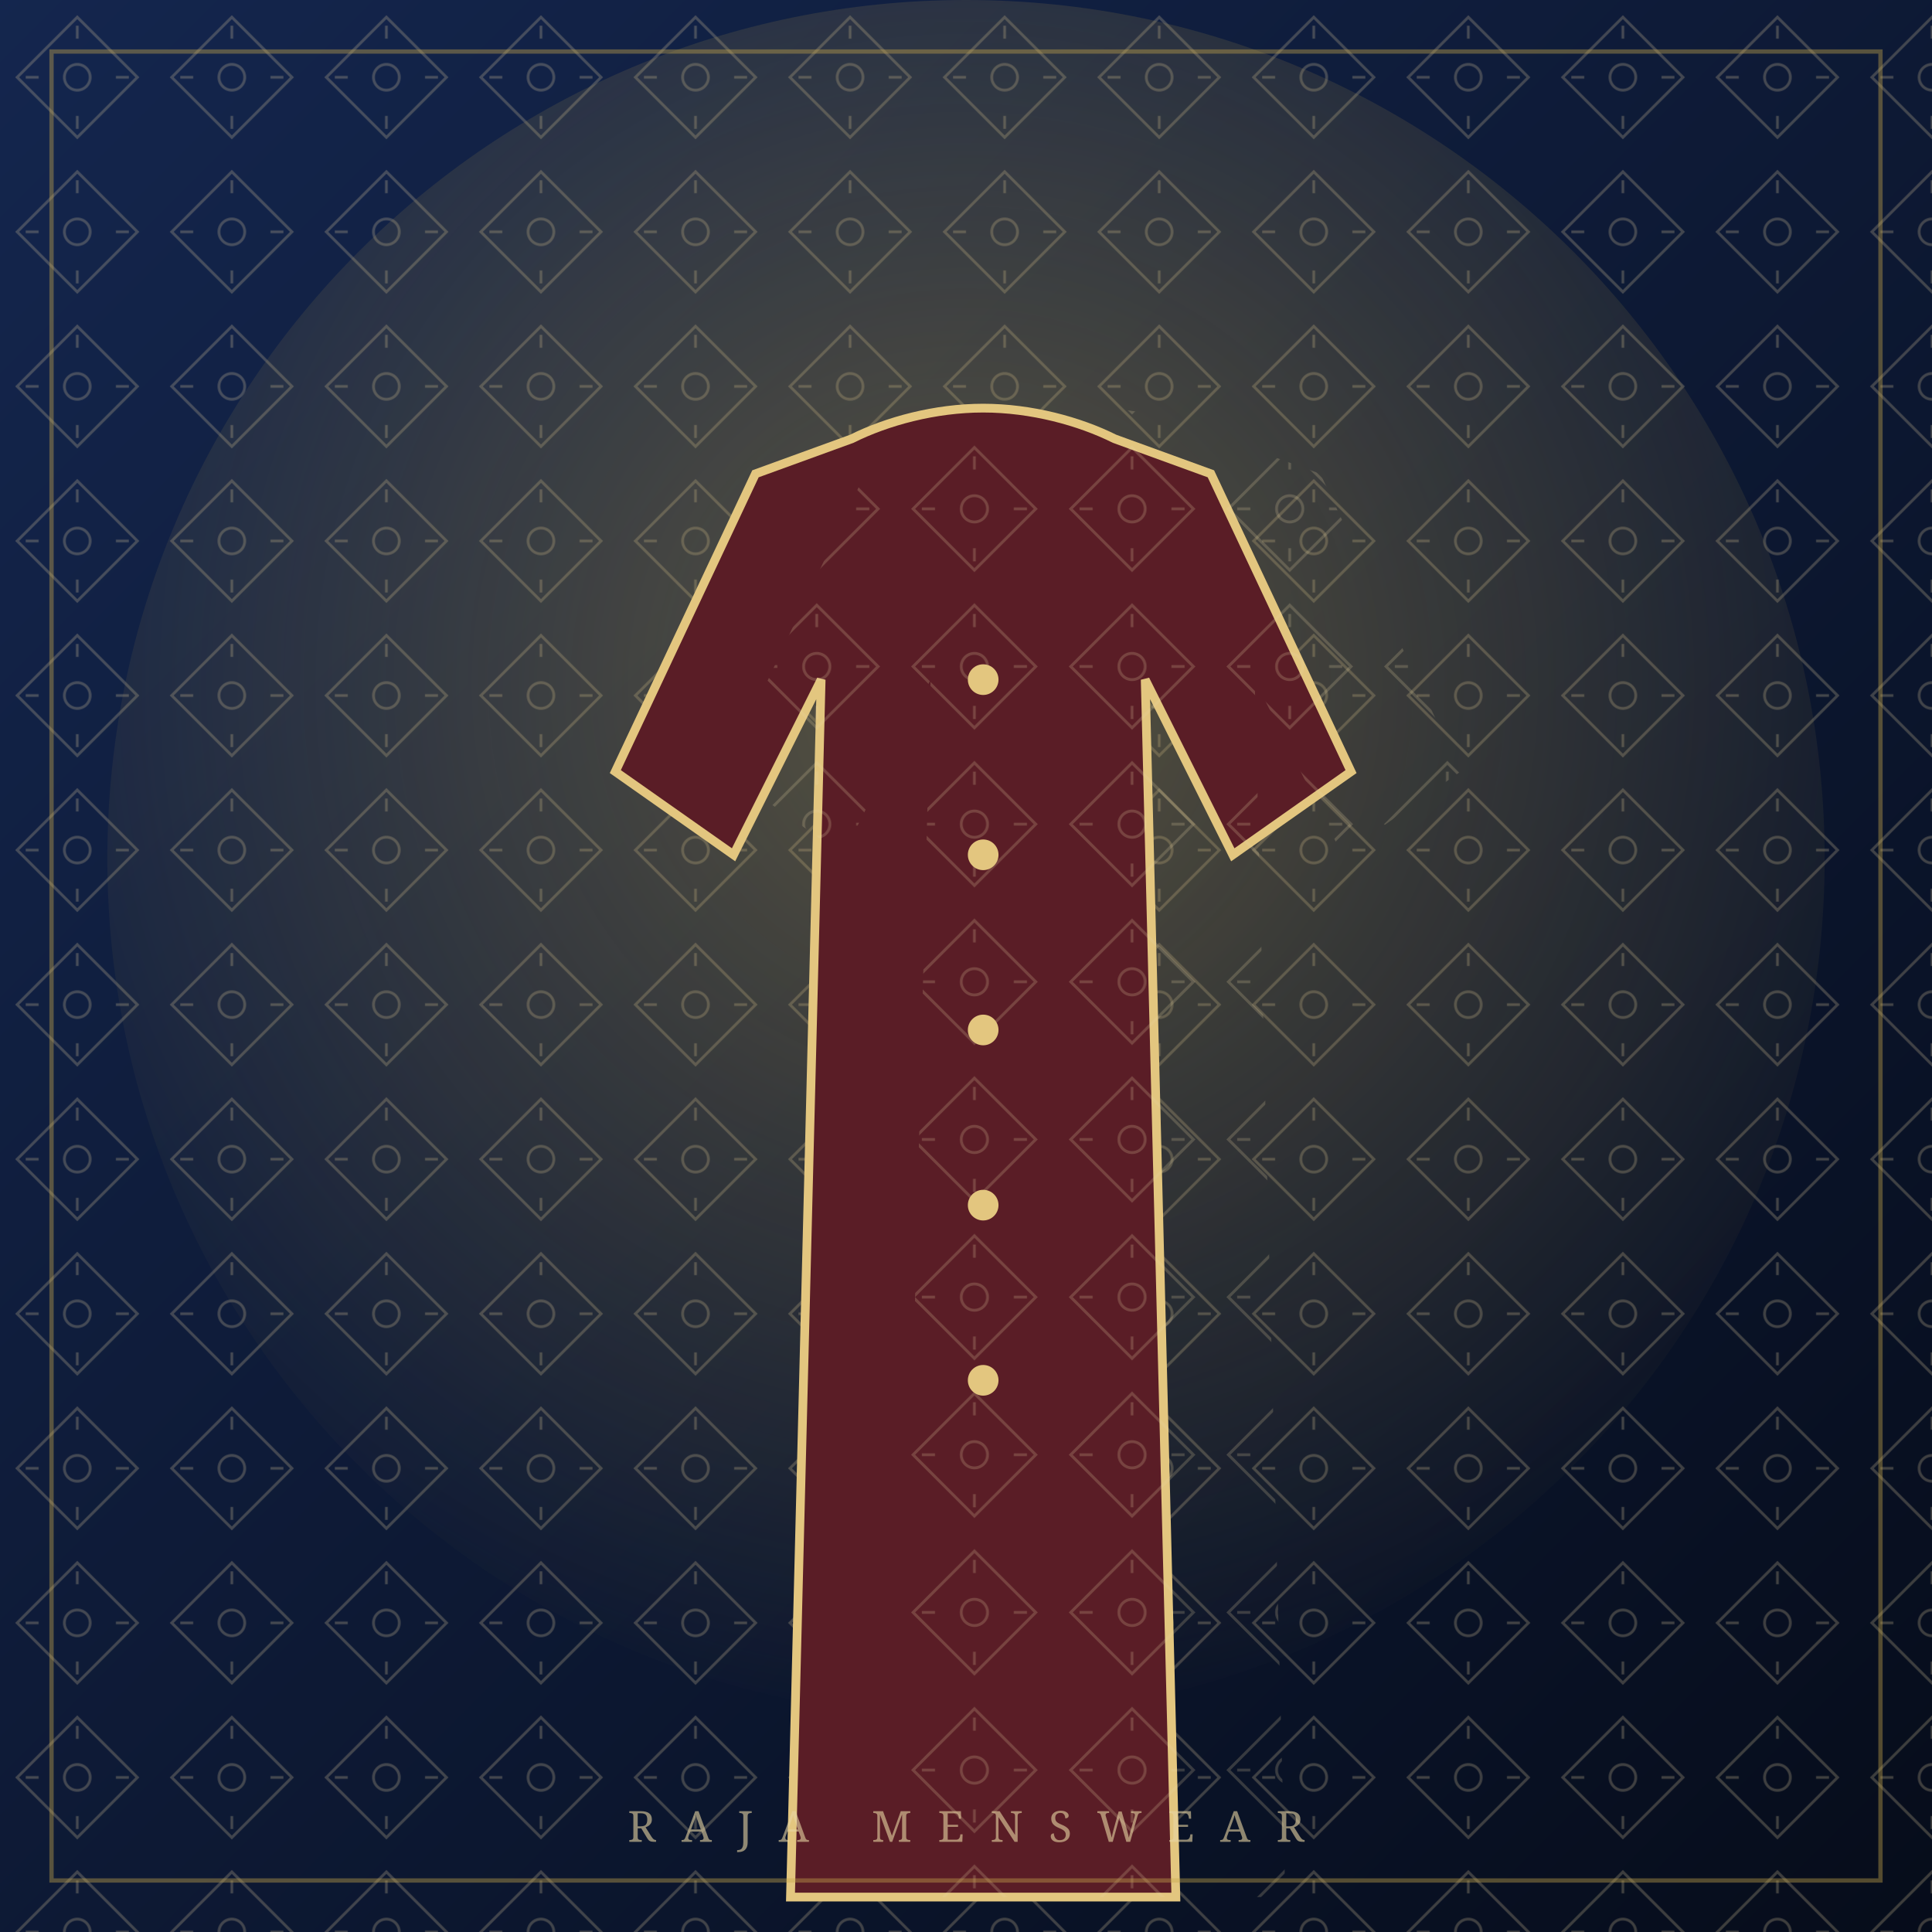
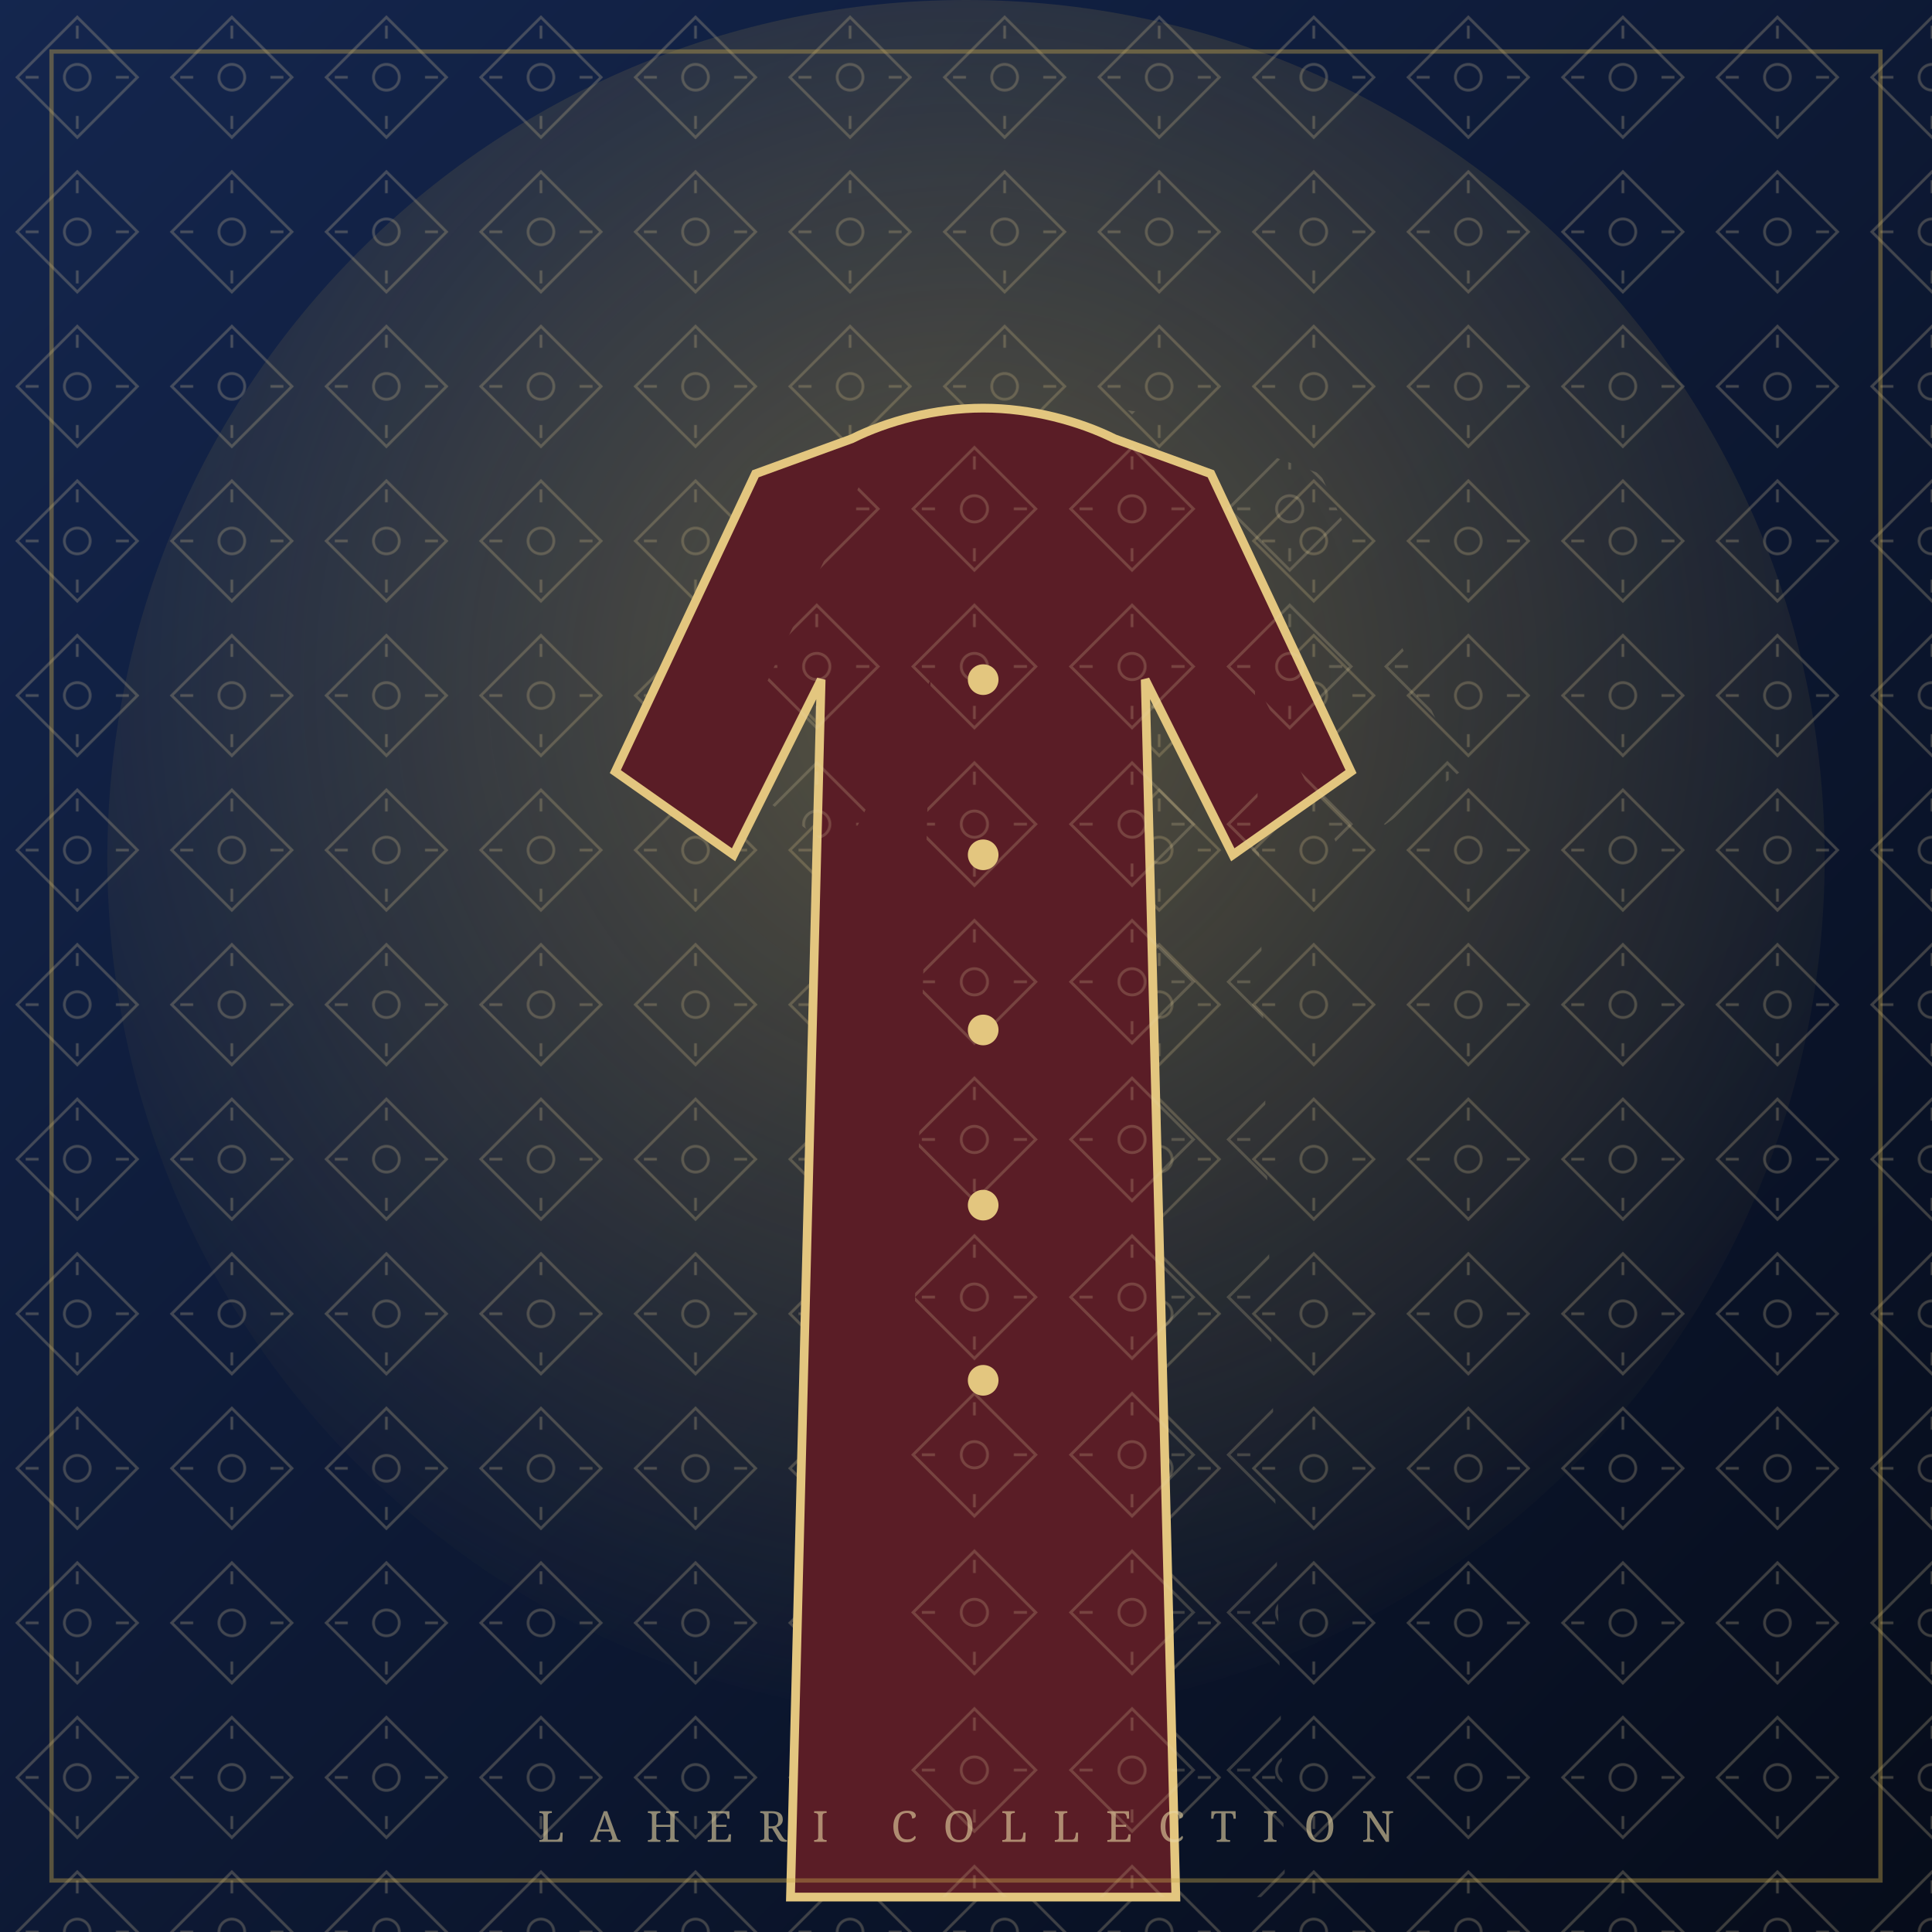
<svg xmlns="http://www.w3.org/2000/svg" viewBox="0 0 900 900" width="900" height="900">
  <defs>
    <linearGradient id="pbg" x1="0" y1="0" x2="1" y2="1">
      <stop offset="0" stop-color="#14264e" />
      <stop offset="0.6" stop-color="#0c1730" />
      <stop offset="1" stop-color="#060c1a" />
    </linearGradient>
    <radialGradient id="pglow" cx="0.5" cy="0.4" r="0.6">
      <stop offset="0" stop-color="#c9a84c" stop-opacity="0.4" />
      <stop offset="1" stop-color="#c9a84c" stop-opacity="0" />
    </radialGradient>
    <pattern id="pz" width="72" height="72" patternUnits="userSpaceOnUse">
      <g fill="none" stroke="#e8d5a3" stroke-width="1.3" opacity="0.3">
        <path d="M36 8 64 36 36 64 8 36Z" />
        <circle cx="36" cy="36" r="6" />
        <path d="M36 18v-6M36 60v-6M18 36h-6M60 36h-6" />
      </g>
    </pattern>
    <clipPath id="pc">
      <path d="M400 206 C378 206 356 212 340 220 L296 236 L232 372 L286 410 L326 330 L312 886 L488 886 L474 330 L514 410 L568 372 L504 236 L460 220 C444 212 422 206 400 206 Z" transform="translate(50 0)" />
    </clipPath>
  </defs>
  <rect width="900" height="900" fill="url(#pbg)" />
  <rect width="900" height="900" fill="url(#pz)" opacity="0.8" />
  <circle cx="450" cy="400" r="400" fill="url(#pglow)" />
  <g transform="translate(50 -20) scale(1.02)">
    <path d="M400 206 C378 206 356 212 340 220 L296 236 L232 372 L286 410 L326 330 L312 886 L488 886 L474 330 L514 410 L568 372 L504 236 L460 220 C444 212 422 206 400 206 Z" fill="#5a1d26" stroke="#e3c67f" stroke-width="4" />
    <g clip-path="url(#pc)">
      <rect width="800" height="1000" fill="url(#pz)" opacity="0.7" />
    </g>
    <circle cx="400" cy="330" r="7" fill="#e3c67f" />
    <circle cx="400" cy="410" r="7" fill="#e3c67f" />
    <circle cx="400" cy="490" r="7" fill="#e3c67f" />
    <circle cx="400" cy="570" r="7" fill="#e3c67f" />
    <circle cx="400" cy="650" r="7" fill="#e3c67f" />
  </g>
  <rect x="24" y="24" width="852" height="852" fill="none" stroke="#c9a84c" stroke-opacity="0.4" stroke-width="2" />
-   <text x="450" y="858" text-anchor="middle" font-family="Georgia, serif" font-size="20" letter-spacing="12" fill="#e8d5a3" opacity="0.6">RAJA MENSWEAR</text>
+   <text x="450" y="858" text-anchor="middle" font-family="Georgia, serif" font-size="20" letter-spacing="12" fill="#e8d5a3" opacity="0.6">LAHERI COLLECTION</text>
</svg>
